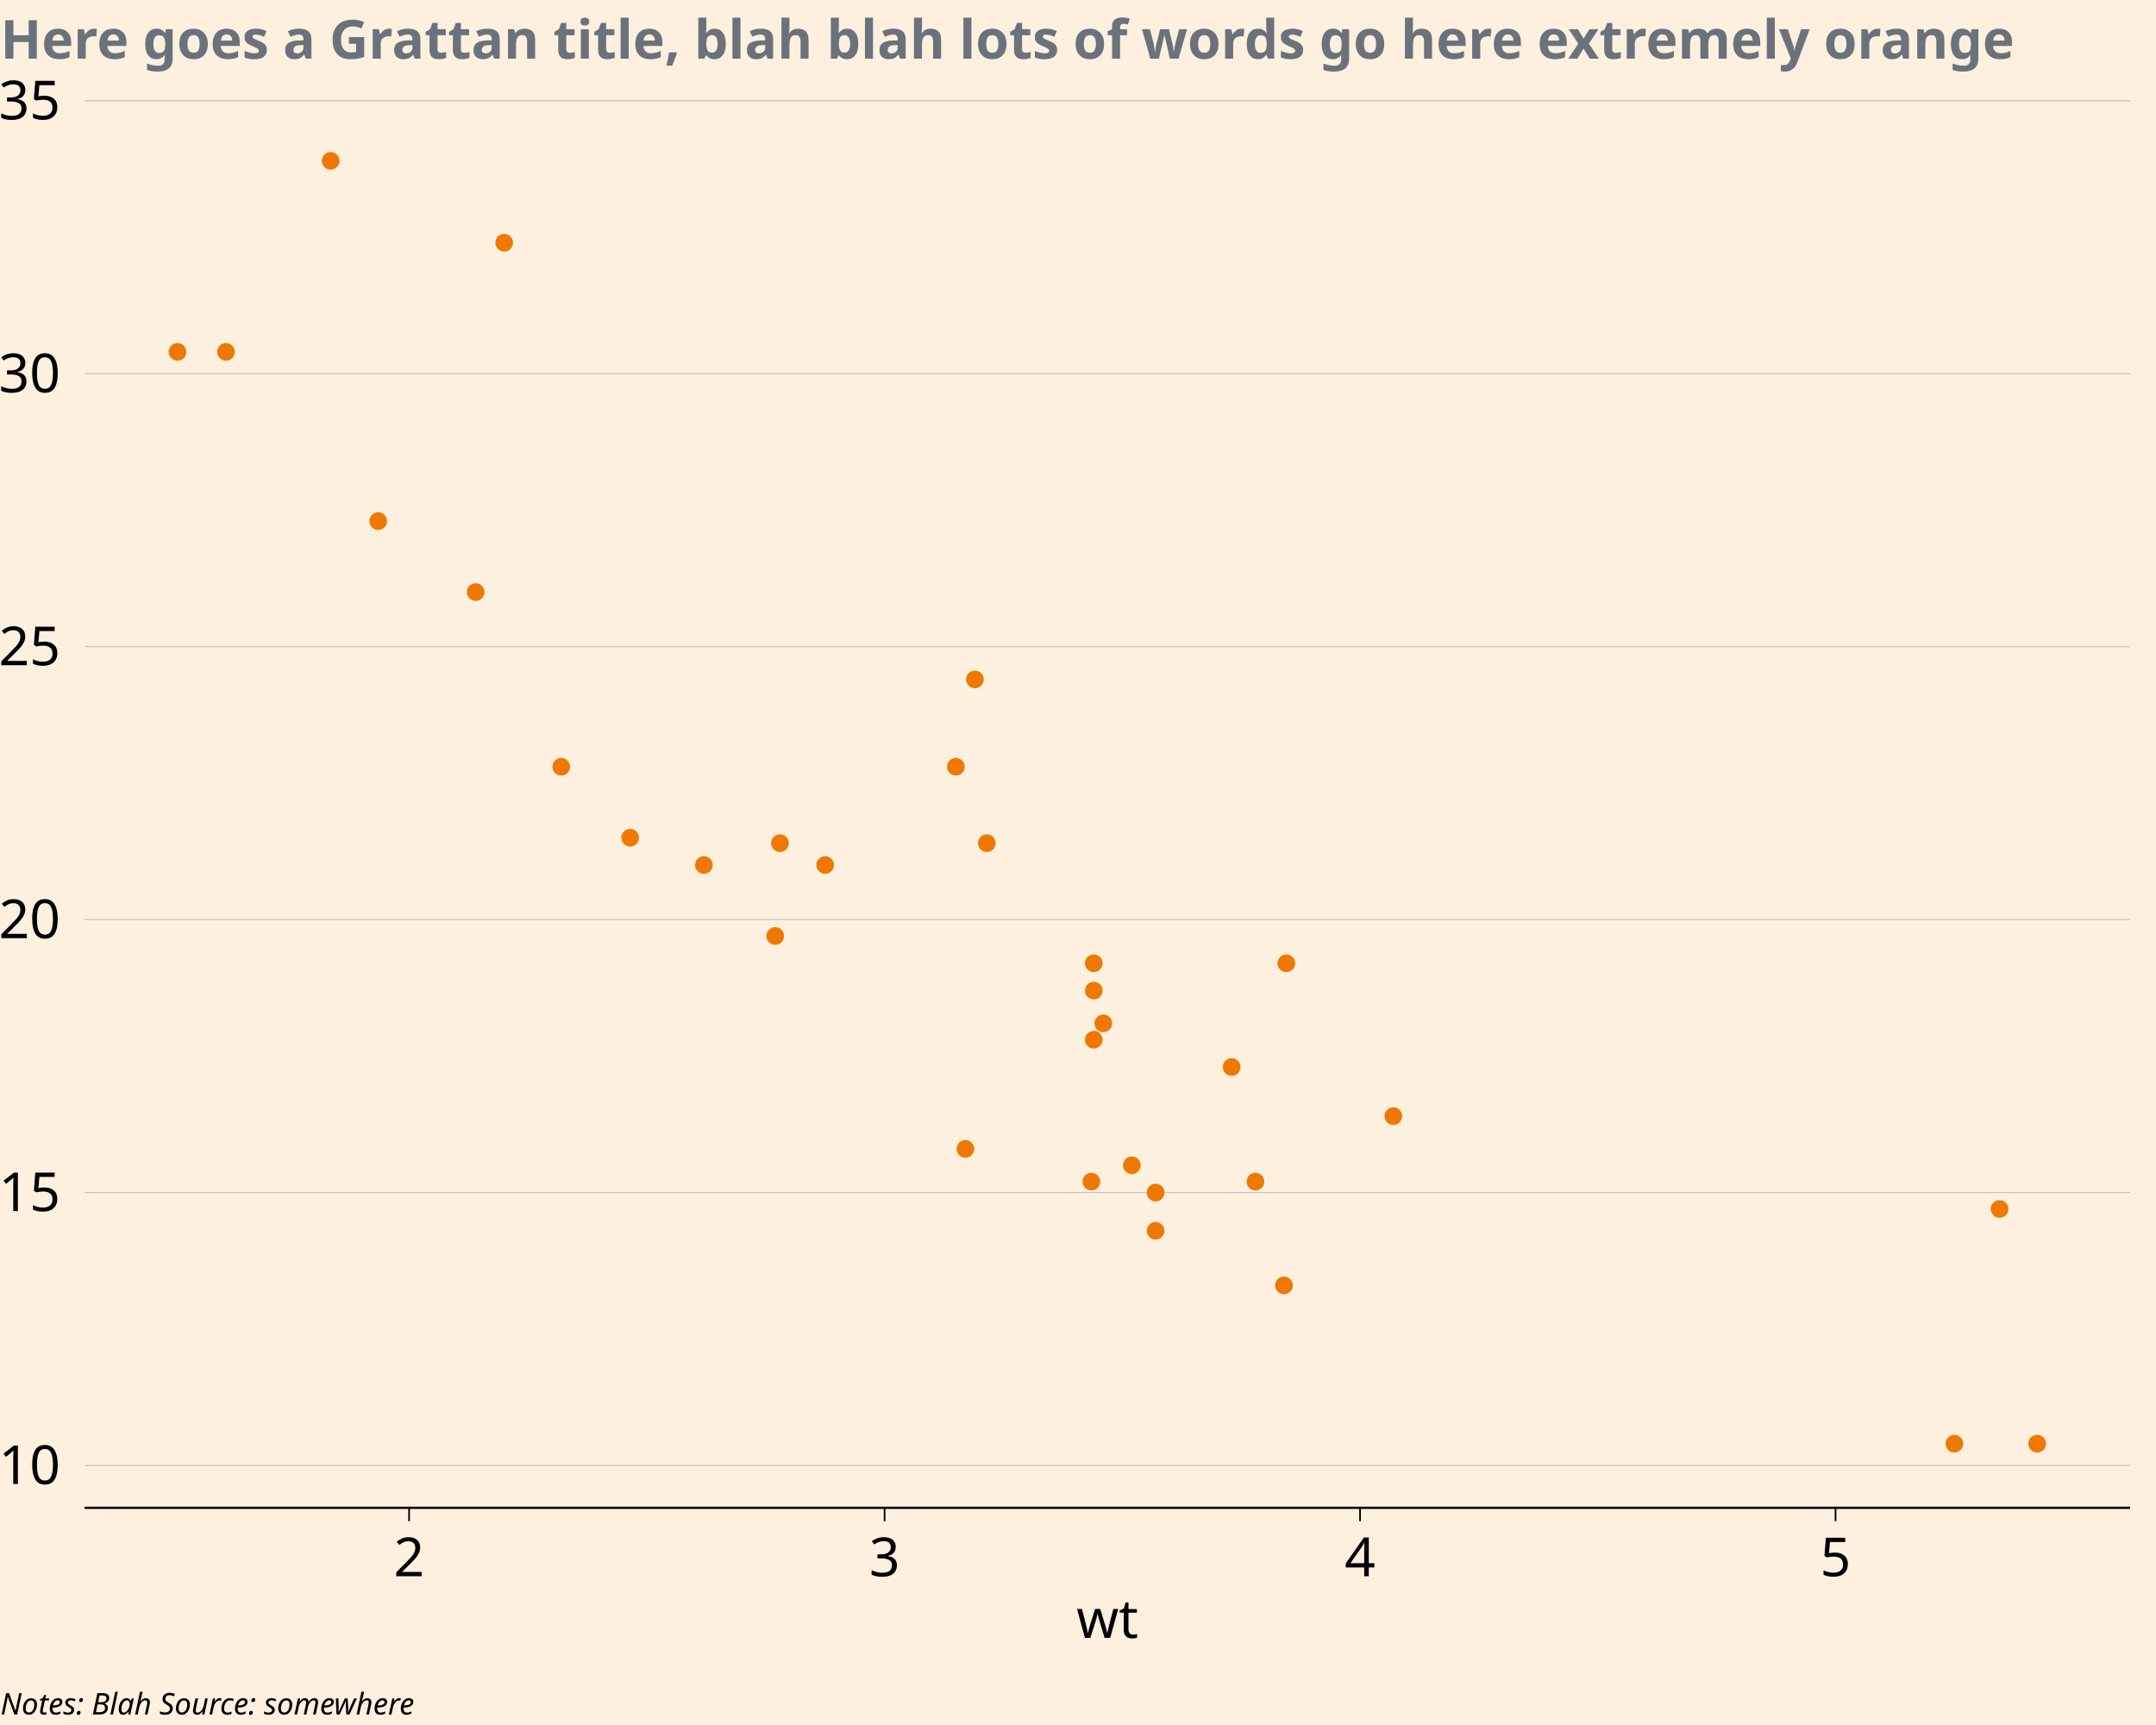
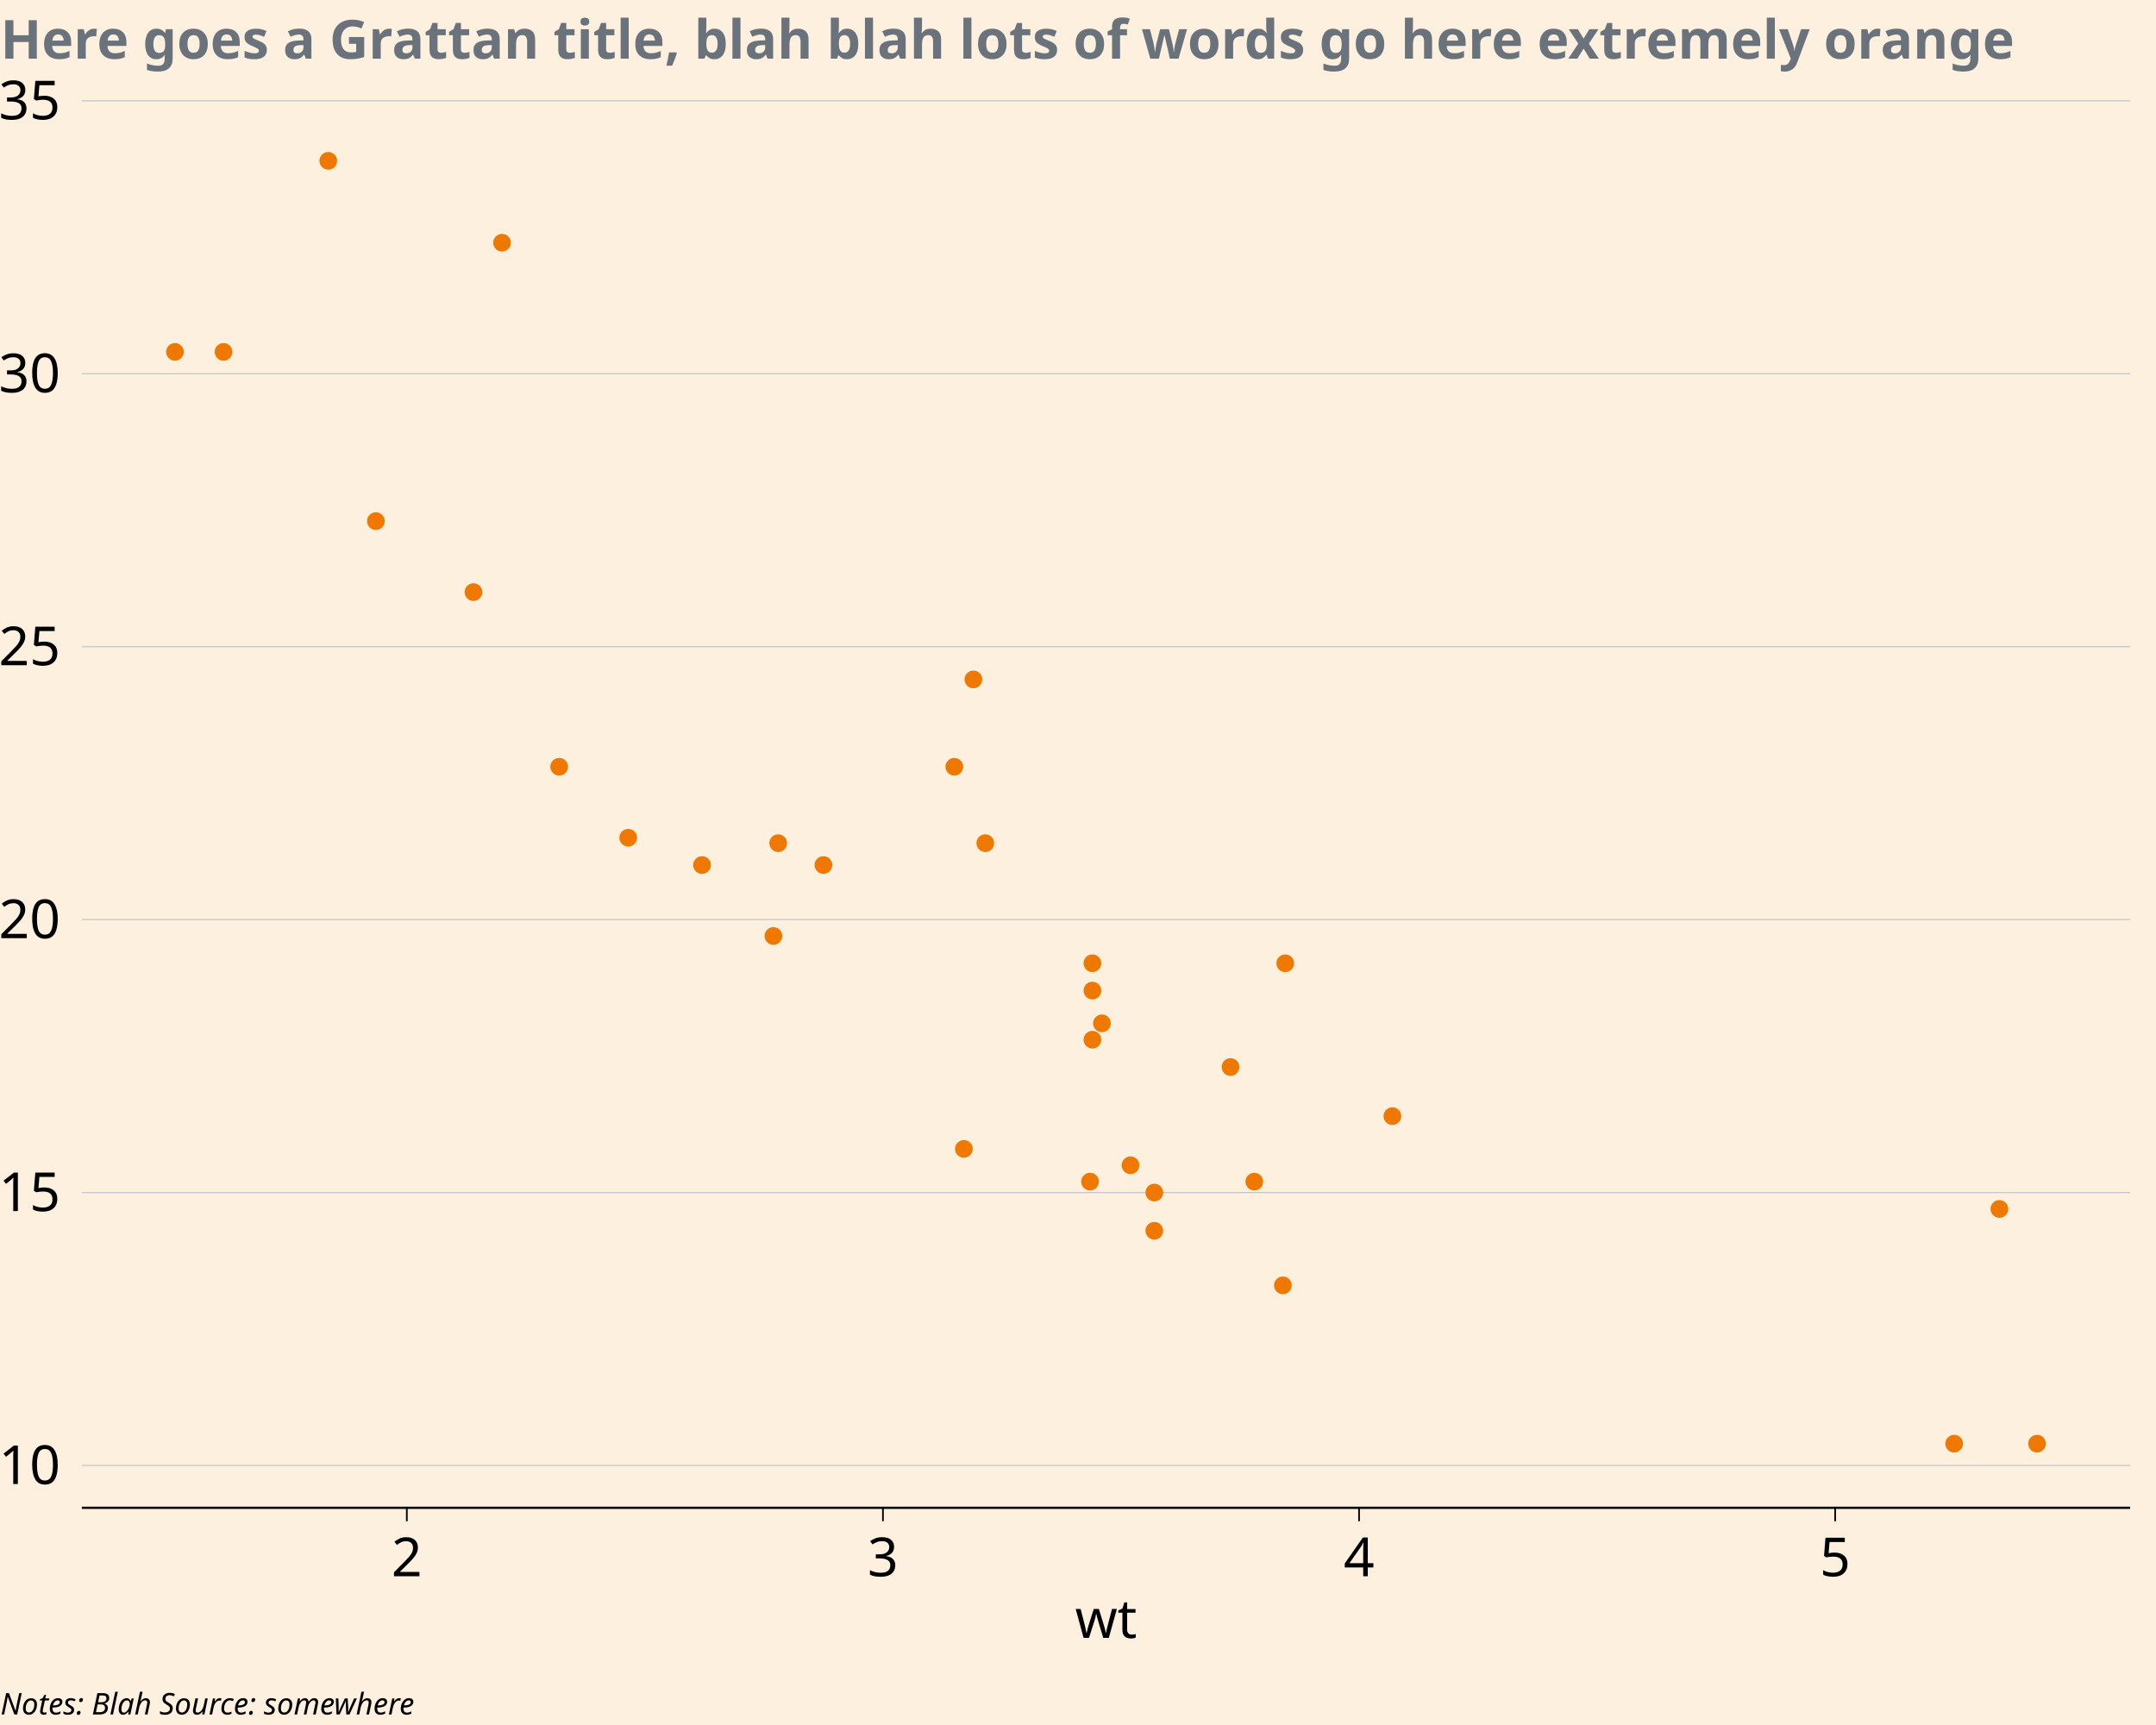
<svg xmlns="http://www.w3.org/2000/svg" class="svglite" data-engine-version="2.0" width="720.00pt" height="576.00pt" viewBox="0 0 720.00 576.00">
  <defs>
    <style type="text/css">
    .svglite line, .svglite polyline, .svglite polygon, .svglite path, .svglite rect, .svglite circle {
      fill: none;
      stroke: #000000;
      stroke-linecap: round;
      stroke-linejoin: round;
      stroke-miterlimit: 10.00;
    }
  </style>
  </defs>
  <rect width="100%" height="100%" style="stroke: none; fill: #FFFFFF;" />
  <defs>
    <clipPath id="cpMC4wMHw3MjAuMDB8MC4wMHw1NzYuMDA=">
      <rect x="0.00" y="0.00" width="720.00" height="576.00" />
    </clipPath>
  </defs>
  <g clip-path="url(#cpMC4wMHw3MjAuMDB8MC4wMHw1NzYuMDA=)">
-     <rect x="0.00" y="0.00" width="720.00" height="576.00" style="stroke-width: 0.75; stroke: none; fill: #FEF0DE;" />
+     <rect x="-0" y="0.00" width="720.00" height="576.00" style="stroke-width: 0.75; stroke: none; fill: #FEF0DE;" />
  </g>
  <defs>
-     <clipPath id="cpMjguMjR8NzExLjM2fDMyLjI5fDUwMy40Nw==">
-       <rect x="28.24" y="32.29" width="683.12" height="471.18" />
+     <clipPath id="cpMjcuMzR8NzExLjM2fDMyLjI5fDUwMy40Nw==">
+       <rect x="27.34" y="32.29" width="684.02" height="471.18" />
    </clipPath>
  </defs>
-   <g clip-path="url(#cpMjguMjR8NzExLjM2fDMyLjI5fDUwMy40Nw==)">
-     <rect x="28.24" y="32.29" width="683.12" height="471.18" style="stroke-width: 0.75; stroke: none; fill: #FEF0DE;" />
-     <polyline points="28.24,489.35 711.36,489.35 " style="stroke-width: 0.38; stroke: #C3C7CB; stroke-linecap: butt;" />
-     <polyline points="28.24,398.21 711.36,398.21 " style="stroke-width: 0.38; stroke: #C3C7CB; stroke-linecap: butt;" />
-     <polyline points="28.24,307.07 711.36,307.07 " style="stroke-width: 0.38; stroke: #C3C7CB; stroke-linecap: butt;" />
-     <polyline points="28.24,215.93 711.36,215.93 " style="stroke-width: 0.38; stroke: #C3C7CB; stroke-linecap: butt;" />
-     <polyline points="28.24,124.80 711.36,124.80 " style="stroke-width: 0.38; stroke: #C3C7CB; stroke-linecap: butt;" />
-     <polyline points="28.24,33.66 711.36,33.66 " style="stroke-width: 0.38; stroke: #C3C7CB; stroke-linecap: butt;" />
-     <circle cx="235.07" cy="288.84" r="2.60" style="stroke-width: 0.71; stroke: #EF7900; fill: #EF7900;" />
-     <circle cx="275.56" cy="288.84" r="2.60" style="stroke-width: 0.71; stroke: #EF7900; fill: #EF7900;" />
-     <circle cx="187.43" cy="256.03" r="2.60" style="stroke-width: 0.71; stroke: #EF7900; fill: #EF7900;" />
-     <circle cx="329.55" cy="281.55" r="2.60" style="stroke-width: 0.71; stroke: #EF7900; fill: #EF7900;" />
-     <circle cx="365.27" cy="330.77" r="2.60" style="stroke-width: 0.71; stroke: #EF7900; fill: #EF7900;" />
-     <circle cx="368.45" cy="341.70" r="2.60" style="stroke-width: 0.71; stroke: #EF7900; fill: #EF7900;" />
-     <circle cx="385.92" cy="410.97" r="2.60" style="stroke-width: 0.71; stroke: #EF7900; fill: #EF7900;" />
-     <circle cx="325.58" cy="226.87" r="2.60" style="stroke-width: 0.71; stroke: #EF7900; fill: #EF7900;" />
-     <circle cx="319.22" cy="256.03" r="2.60" style="stroke-width: 0.71; stroke: #EF7900; fill: #EF7900;" />
-     <circle cx="365.27" cy="321.65" r="2.60" style="stroke-width: 0.71; stroke: #EF7900; fill: #EF7900;" />
-     <circle cx="365.27" cy="347.17" r="2.60" style="stroke-width: 0.71; stroke: #EF7900; fill: #EF7900;" />
-     <circle cx="465.31" cy="372.69" r="2.60" style="stroke-width: 0.71; stroke: #EF7900; fill: #EF7900;" />
-     <circle cx="411.32" cy="356.29" r="2.60" style="stroke-width: 0.71; stroke: #EF7900; fill: #EF7900;" />
-     <circle cx="419.26" cy="394.56" r="2.60" style="stroke-width: 0.71; stroke: #EF7900; fill: #EF7900;" />
-     <circle cx="652.68" cy="482.06" r="2.60" style="stroke-width: 0.71; stroke: #EF7900; fill: #EF7900;" />
-     <circle cx="680.31" cy="482.06" r="2.60" style="stroke-width: 0.71; stroke: #EF7900; fill: #EF7900;" />
-     <circle cx="667.76" cy="403.68" r="2.60" style="stroke-width: 0.71; stroke: #EF7900; fill: #EF7900;" />
-     <circle cx="168.38" cy="81.05" r="2.60" style="stroke-width: 0.71; stroke: #EF7900; fill: #EF7900;" />
-     <circle cx="75.48" cy="117.50" r="2.60" style="stroke-width: 0.71; stroke: #EF7900; fill: #EF7900;" />
-     <circle cx="110.42" cy="53.71" r="2.60" style="stroke-width: 0.71; stroke: #EF7900; fill: #EF7900;" />
-     <circle cx="210.45" cy="279.73" r="2.60" style="stroke-width: 0.71; stroke: #EF7900; fill: #EF7900;" />
-     <circle cx="377.98" cy="389.10" r="2.60" style="stroke-width: 0.71; stroke: #EF7900; fill: #EF7900;" />
-     <circle cx="364.48" cy="394.56" r="2.60" style="stroke-width: 0.71; stroke: #EF7900; fill: #EF7900;" />
-     <circle cx="428.79" cy="429.20" r="2.60" style="stroke-width: 0.71; stroke: #EF7900; fill: #EF7900;" />
-     <circle cx="429.58" cy="321.65" r="2.60" style="stroke-width: 0.71; stroke: #EF7900; fill: #EF7900;" />
-     <circle cx="126.30" cy="174.01" r="2.60" style="stroke-width: 0.71; stroke: #EF7900; fill: #EF7900;" />
-     <circle cx="158.85" cy="197.71" r="2.60" style="stroke-width: 0.71; stroke: #EF7900; fill: #EF7900;" />
-     <circle cx="59.29" cy="117.50" r="2.60" style="stroke-width: 0.71; stroke: #EF7900; fill: #EF7900;" />
-     <circle cx="322.40" cy="383.63" r="2.60" style="stroke-width: 0.71; stroke: #EF7900; fill: #EF7900;" />
-     <circle cx="258.88" cy="312.54" r="2.60" style="stroke-width: 0.71; stroke: #EF7900; fill: #EF7900;" />
-     <circle cx="385.92" cy="398.21" r="2.60" style="stroke-width: 0.71; stroke: #EF7900; fill: #EF7900;" />
-     <circle cx="260.47" cy="281.55" r="2.60" style="stroke-width: 0.71; stroke: #EF7900; fill: #EF7900;" />
+   <g clip-path="url(#cpMjcuMzR8NzExLjM2fDMyLjI5fDUwMy40Nw==)">
+     <rect x="27.34" y="32.29" width="684.02" height="471.18" style="stroke-width: 0.75; stroke: none; fill: #FEF0DE;" />
+     <polyline points="27.34,489.35 711.36,489.35 " style="stroke-width: 0.38; stroke: #C3C7CB; stroke-linecap: butt;" />
+     <polyline points="27.34,398.21 711.36,398.21 " style="stroke-width: 0.38; stroke: #C3C7CB; stroke-linecap: butt;" />
+     <polyline points="27.34,307.07 711.36,307.07 " style="stroke-width: 0.38; stroke: #C3C7CB; stroke-linecap: butt;" />
+     <polyline points="27.34,215.93 711.36,215.93 " style="stroke-width: 0.38; stroke: #C3C7CB; stroke-linecap: butt;" />
+     <polyline points="27.34,124.80 711.36,124.80 " style="stroke-width: 0.38; stroke: #C3C7CB; stroke-linecap: butt;" />
+     <polyline points="27.34,33.66 711.36,33.66 " style="stroke-width: 0.38; stroke: #C3C7CB; stroke-linecap: butt;" />
+     <circle cx="234.44" cy="288.84" r="2.60" style="stroke-width: 0.71; stroke: #EF7900; fill: #EF7900;" />
+     <circle cx="274.99" cy="288.84" r="2.60" style="stroke-width: 0.71; stroke: #EF7900; fill: #EF7900;" />
+     <circle cx="186.74" cy="256.03" r="2.60" style="stroke-width: 0.71; stroke: #EF7900; fill: #EF7900;" />
+     <circle cx="329.04" cy="281.55" r="2.60" style="stroke-width: 0.71; stroke: #EF7900; fill: #EF7900;" />
+     <circle cx="364.82" cy="330.77" r="2.60" style="stroke-width: 0.71; stroke: #EF7900; fill: #EF7900;" />
+     <circle cx="368.00" cy="341.70" r="2.60" style="stroke-width: 0.71; stroke: #EF7900; fill: #EF7900;" />
+     <circle cx="385.49" cy="410.97" r="2.60" style="stroke-width: 0.71; stroke: #EF7900; fill: #EF7900;" />
+     <circle cx="325.07" cy="226.87" r="2.60" style="stroke-width: 0.71; stroke: #EF7900; fill: #EF7900;" />
+     <circle cx="318.71" cy="256.03" r="2.60" style="stroke-width: 0.71; stroke: #EF7900; fill: #EF7900;" />
+     <circle cx="364.82" cy="321.65" r="2.60" style="stroke-width: 0.71; stroke: #EF7900; fill: #EF7900;" />
+     <circle cx="364.82" cy="347.17" r="2.60" style="stroke-width: 0.71; stroke: #EF7900; fill: #EF7900;" />
+     <circle cx="464.99" cy="372.69" r="2.60" style="stroke-width: 0.71; stroke: #EF7900; fill: #EF7900;" />
+     <circle cx="410.93" cy="356.29" r="2.60" style="stroke-width: 0.71; stroke: #EF7900; fill: #EF7900;" />
+     <circle cx="418.88" cy="394.56" r="2.60" style="stroke-width: 0.71; stroke: #EF7900; fill: #EF7900;" />
+     <circle cx="652.60" cy="482.06" r="2.60" style="stroke-width: 0.71; stroke: #EF7900; fill: #EF7900;" />
+     <circle cx="680.27" cy="482.06" r="2.60" style="stroke-width: 0.71; stroke: #EF7900; fill: #EF7900;" />
+     <circle cx="667.71" cy="403.68" r="2.60" style="stroke-width: 0.71; stroke: #EF7900; fill: #EF7900;" />
+     <circle cx="167.66" cy="81.05" r="2.60" style="stroke-width: 0.71; stroke: #EF7900; fill: #EF7900;" />
+     <circle cx="74.65" cy="117.50" r="2.60" style="stroke-width: 0.71; stroke: #EF7900; fill: #EF7900;" />
+     <circle cx="109.63" cy="53.71" r="2.60" style="stroke-width: 0.71; stroke: #EF7900; fill: #EF7900;" />
+     <circle cx="209.80" cy="279.73" r="2.60" style="stroke-width: 0.71; stroke: #EF7900; fill: #EF7900;" />
+     <circle cx="377.54" cy="389.10" r="2.60" style="stroke-width: 0.71; stroke: #EF7900; fill: #EF7900;" />
+     <circle cx="364.02" cy="394.56" r="2.60" style="stroke-width: 0.71; stroke: #EF7900; fill: #EF7900;" />
+     <circle cx="428.42" cy="429.20" r="2.60" style="stroke-width: 0.71; stroke: #EF7900; fill: #EF7900;" />
+     <circle cx="429.21" cy="321.65" r="2.60" style="stroke-width: 0.71; stroke: #EF7900; fill: #EF7900;" />
+     <circle cx="125.53" cy="174.01" r="2.60" style="stroke-width: 0.71; stroke: #EF7900; fill: #EF7900;" />
+     <circle cx="158.12" cy="197.71" r="2.60" style="stroke-width: 0.71; stroke: #EF7900; fill: #EF7900;" />
+     <circle cx="58.43" cy="117.50" r="2.60" style="stroke-width: 0.71; stroke: #EF7900; fill: #EF7900;" />
+     <circle cx="321.89" cy="383.63" r="2.60" style="stroke-width: 0.71; stroke: #EF7900; fill: #EF7900;" />
+     <circle cx="258.29" cy="312.54" r="2.60" style="stroke-width: 0.71; stroke: #EF7900; fill: #EF7900;" />
+     <circle cx="385.49" cy="398.21" r="2.60" style="stroke-width: 0.71; stroke: #EF7900; fill: #EF7900;" />
+     <circle cx="259.88" cy="281.55" r="2.60" style="stroke-width: 0.71; stroke: #EF7900; fill: #EF7900;" />
  </g>
  <g clip-path="url(#cpMC4wMHw3MjAuMDB8MC4wMHw1NzYuMDA=)">
    <text x="20.17" y="495.54" text-anchor="end" style="font-size: 18.00px; font-family: sans;" textLength="20.02px" lengthAdjust="spacingAndGlyphs">10</text>
    <text x="20.17" y="404.40" text-anchor="end" style="font-size: 18.00px; font-family: sans;" textLength="20.02px" lengthAdjust="spacingAndGlyphs">15</text>
    <text x="20.17" y="313.27" text-anchor="end" style="font-size: 18.00px; font-family: sans;" textLength="20.02px" lengthAdjust="spacingAndGlyphs">20</text>
    <text x="20.17" y="222.13" text-anchor="end" style="font-size: 18.00px; font-family: sans;" textLength="20.02px" lengthAdjust="spacingAndGlyphs">25</text>
    <text x="20.17" y="130.99" text-anchor="end" style="font-size: 18.00px; font-family: sans;" textLength="20.02px" lengthAdjust="spacingAndGlyphs">30</text>
    <text x="20.17" y="39.85" text-anchor="end" style="font-size: 18.00px; font-family: sans;" textLength="20.02px" lengthAdjust="spacingAndGlyphs">35</text>
-     <polyline points="28.24,503.47 711.36,503.47 " style="stroke-width: 0.75; stroke-linecap: butt;" />
-     <polyline points="136.62,507.96 136.62,503.47 " style="stroke-width: 0.56; stroke-linecap: butt;" />
-     <polyline points="295.41,507.96 295.41,503.47 " style="stroke-width: 0.56; stroke-linecap: butt;" />
-     <polyline points="454.19,507.96 454.19,503.47 " style="stroke-width: 0.56; stroke-linecap: butt;" />
-     <polyline points="612.98,507.96 612.98,503.47 " style="stroke-width: 0.56; stroke-linecap: butt;" />
-     <text x="136.62" y="526.32" text-anchor="middle" style="font-size: 18.00px; font-family: sans;" textLength="10.01px" lengthAdjust="spacingAndGlyphs">2</text>
-     <text x="295.41" y="526.32" text-anchor="middle" style="font-size: 18.00px; font-family: sans;" textLength="10.01px" lengthAdjust="spacingAndGlyphs">3</text>
-     <text x="454.19" y="526.32" text-anchor="middle" style="font-size: 18.00px; font-family: sans;" textLength="10.01px" lengthAdjust="spacingAndGlyphs">4</text>
-     <text x="612.98" y="526.32" text-anchor="middle" style="font-size: 18.00px; font-family: sans;" textLength="10.01px" lengthAdjust="spacingAndGlyphs">5</text>
-     <text x="369.80" y="546.93" text-anchor="middle" style="font-size: 18.00px; font-family: sans;" textLength="18.00px" lengthAdjust="spacingAndGlyphs">wt</text>
+     <polyline points="27.34,503.47 711.36,503.47 " style="stroke-width: 0.75; stroke-linecap: butt;" />
+     <polyline points="135.86,507.96 135.86,503.47 " style="stroke-width: 0.56; stroke-linecap: butt;" />
+     <polyline points="294.86,507.96 294.86,503.47 " style="stroke-width: 0.56; stroke-linecap: butt;" />
+     <polyline points="453.86,507.96 453.86,503.47 " style="stroke-width: 0.56; stroke-linecap: butt;" />
+     <polyline points="612.85,507.96 612.85,503.47 " style="stroke-width: 0.56; stroke-linecap: butt;" />
+     <text x="135.86" y="526.32" text-anchor="middle" style="font-size: 18.00px; font-family: sans;" textLength="10.01px" lengthAdjust="spacingAndGlyphs">2</text>
+     <text x="294.86" y="526.32" text-anchor="middle" style="font-size: 18.00px; font-family: sans;" textLength="10.01px" lengthAdjust="spacingAndGlyphs">3</text>
+     <text x="453.86" y="526.32" text-anchor="middle" style="font-size: 18.00px; font-family: sans;" textLength="10.01px" lengthAdjust="spacingAndGlyphs">4</text>
+     <text x="612.85" y="526.32" text-anchor="middle" style="font-size: 18.00px; font-family: sans;" textLength="10.01px" lengthAdjust="spacingAndGlyphs">5</text>
+     <text x="369.35" y="546.93" text-anchor="middle" style="font-size: 18.00px; font-family: sans;" textLength="18.00px" lengthAdjust="spacingAndGlyphs">wt</text>
    <text x="0.14" y="19.59" style="font-size: 18.00px; font-weight: bold; fill: #6A737B; font-family: sans;" textLength="595.38px" lengthAdjust="spacingAndGlyphs">Here goes a Grattan title, blah blah lots of words go here extremely orange</text>
    <text x="0.14" y="572.49" style="font-size: 9.99px; font-style: italic; font-family: sans;" textLength="143.29px" lengthAdjust="spacingAndGlyphs">Notes: Blah Source: somewhere</text>
  </g>
</svg>
